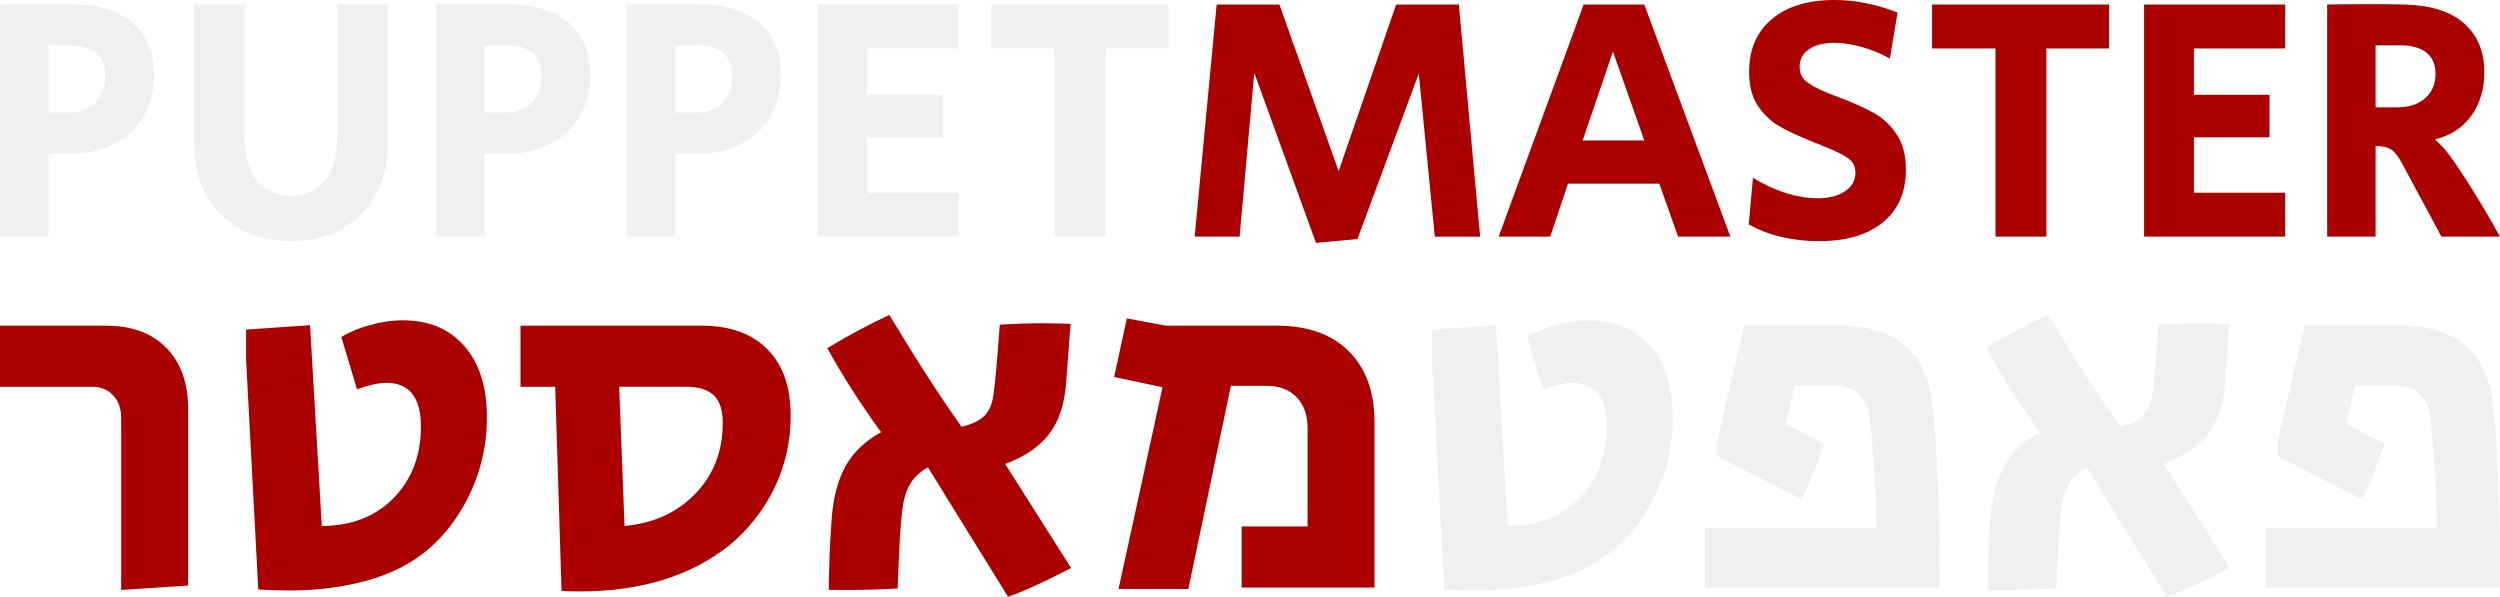
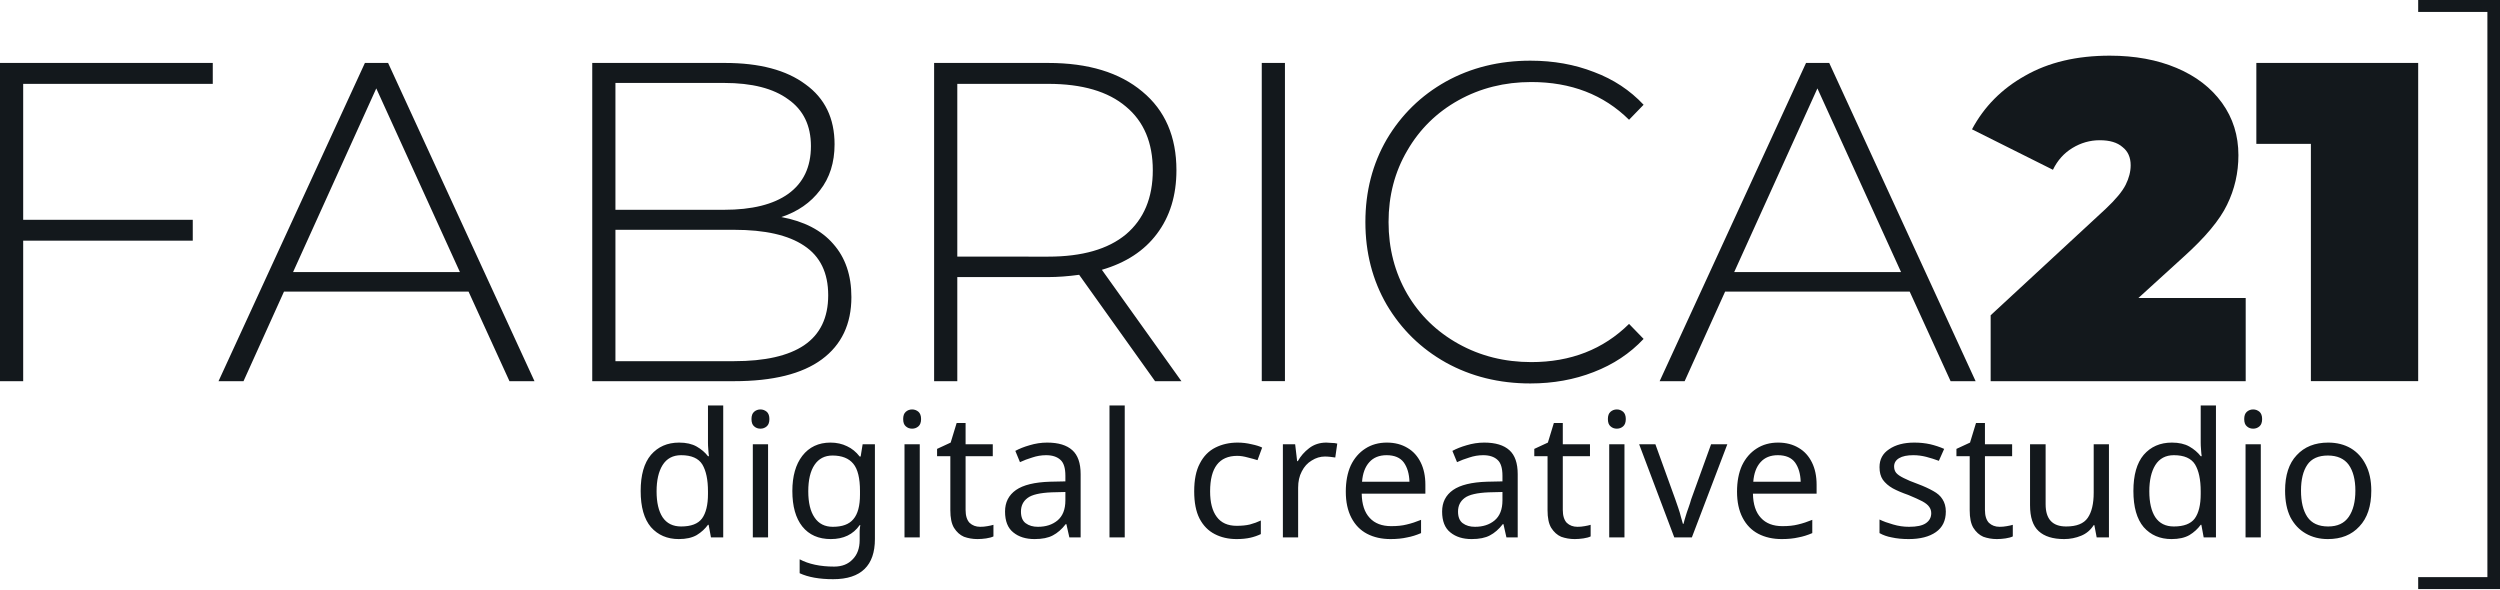
- <svg xmlns="http://www.w3.org/2000/svg" viewBox="0 0 133.802 31.941" height="120.723" width="505.707">
-   <path d="M98.201 0c-1.442 0-2.568.342-3.376 1.026-.808.684-1.212 1.622-1.212 2.816 0 .734.15 1.33.447 1.79.311.46.678.822 1.1 1.083.424.25.983.516 1.68.802.099.037.186.074.26.11.076.026.144.051.206.076l.448.187c.534.21.926.41 1.175.597.25.174.373.428.373.764 0 .41-.187.74-.56.989-.373.248-.858.373-1.454.373-.523 0-1.095-.093-1.717-.28a8.025 8.025 0 01-1.753-.82l-.224 2.499a6.477 6.477 0 001.68.652 8.66 8.66 0 002.07.243c1.467 0 2.61-.335 3.431-1.007.82-.671 1.23-1.61 1.23-2.816 0-.784-.166-1.418-.502-1.903a3.513 3.513 0 00-1.212-1.138 14.114 14.114 0 00-1.79-.802l-.766-.298c-.497-.212-.858-.41-1.082-.597-.224-.187-.335-.448-.335-.783 0-.386.161-.69.484-.915.324-.236.778-.354 1.362-.354.473 0 .97.075 1.492.224.535.15 1.032.355 1.492.616l.41-2.463C100.416.224 99.296 0 98.202 0zm28.438.224c-1.02 0-1.715.006-2.088.018v12.422h2.592v-4.85c.36 0 .628.057.802.169.187.1.392.354.616.765l2.107 3.916h3.134a52.871 52.871 0 00-1.55-2.63c-.484-.77-.863-1.336-1.136-1.697a4.7 4.7 0 00-.803-.876c.834-.2 1.48-.616 1.94-1.25.473-.647.71-1.43.71-2.35 0-1.082-.35-1.94-1.045-2.574-.697-.647-1.753-.995-3.17-1.045a76.651 76.651 0 00-2.109-.018zM68.474.241l-3.358.001-1.176 12.422h2.406l.783-8.766L70.432 13l2.22-.205 3.282-8.86.858 8.73h2.425L78.08.241h-3.357l-3.078 8.916zm16.285.001l-4.55 12.422h2.759l.952-2.835h4.886l1.008 2.835h2.797L88.004.242zm18.647 0v2.35h3.394v10.072h2.724V2.593h3.356V.243zm11.347 0v12.422h7.554v-2.35h-4.887V7.35h4.047V5.073h-4.047v-2.48h4.887V.243zm12.39 2.183h1.305c.622 0 1.095.13 1.418.391.323.261.485.64.485 1.138 0 .547-.186.982-.56 1.306-.36.323-.858.485-1.492.485h-1.156zm-40.817.336l1.678 4.756h-3.3zM47.598 16.856a33.74 33.74 0 00-3.319 1.778c.784 1.43 1.742 2.928 2.875 4.497-.854.47-1.49 1.08-1.908 1.83-.401.732-.645 1.656-.732 2.771a56.054 56.054 0 00-.157 3.843h.915c.94 0 1.865-.026 2.772-.078l.025-.732.08-1.752a38.21 38.21 0 01.129-1.62c.07-.628.21-1.116.419-1.465.209-.366.53-.671.967-.915l4.288 6.928c.924-.33 2.048-.845 3.373-1.542l-3.53-5.57c1.046-.382 1.83-.914 2.353-1.594.523-.68.828-1.603.915-2.77l.235-3.138-1.49-.026c-.75 0-1.516.026-2.3.078-.14 1.952-.253 3.207-.34 3.765-.07.505-.236.88-.497 1.124-.244.244-.645.436-1.203.575-1.08-1.5-2.37-3.494-3.87-5.987zm12.711.183l-.68 3.138 2.59.548-2.354 10.798h3.738l2.275-10.876h1.882c.697 0 1.238.2 1.621.601.401.401.602.959.602 1.674v5.255h-3.53v3.268h7.112v-8.837c0-1.638-.463-2.91-1.386-3.817-.907-.906-2.188-1.36-3.844-1.36h-5.934zm-38.746.105c-.593 0-1.186.087-1.78.261a6.004 6.004 0 00-1.515.627l.837 2.798c.645-.226 1.168-.34 1.57-.34 1.236 0 1.854.784 1.854 2.353 0 1.046-.226 1.97-.68 2.77a4.885 4.885 0 01-1.882 1.884c-.801.436-1.716.653-2.745.653l-.627-10.745-3.425.236v1.595l.653 12.313a34.98 34.98 0 001.648.053c1.168 0 2.257-.105 3.268-.314 1.028-.21 1.917-.506 2.666-.89 1.412-.714 2.536-1.803 3.373-3.267a9.42 9.42 0 001.28-4.785c0-1.638-.4-2.91-1.202-3.816-.801-.924-1.9-1.386-3.293-1.386zM0 17.43v3.27h4.915c.488 0 .87.156 1.15.47.28.296.419.697.419 1.203v9.202l3.582-.235v-9.464c0-1.395-.393-2.484-1.177-3.268-.767-.785-1.84-1.177-3.216-1.177zm27.858 0v3.27h1.856l.34 10.928c.227.017.55.026.967.026 3.277 0 5.944-.82 8-2.458a9.227 9.227 0 002.432-3.085 8.794 8.794 0 00.862-3.843c0-1.57-.418-2.763-1.254-3.582-.82-.836-1.988-1.255-3.504-1.255zm5.28 3.269h3.61c.626 0 1.106.148 1.437.444.33.296.496.793.496 1.49 0 1.517-.488 2.78-1.464 3.79-.976 1.012-2.24 1.587-3.79 1.726z" style="line-height:14.709px;-inkscape-font-specification:'Secular One'" font-weight="400" font-family="Secular One" letter-spacing="0" word-spacing="0" fill="#a00" />
-   <path d="M2.052.224A74.93 74.93 0 000 .242v12.422h2.593V8.225h1.212c.858 0 1.623-.173 2.294-.522A3.787 3.787 0 007.685 6.23c.373-.647.559-1.387.559-2.22 0-1.17-.367-2.083-1.1-2.742C6.41.61 5.404.268 4.122.242a73.316 73.316 0 00-2.07-.018zm23.351 0c-1.007 0-1.69.006-2.052.018v12.422h2.593V8.225h1.212c.858 0 1.623-.173 2.294-.522a3.788 3.788 0 001.586-1.473c.373-.647.56-1.387.56-2.22 0-1.17-.368-2.083-1.101-2.742-.734-.659-1.741-1-3.022-1.026-.36-.012-1.05-.018-2.07-.018zm10.2 0c-1.007 0-1.691.006-2.052.018v12.422h2.593V8.225h1.212c.858 0 1.623-.173 2.295-.522a3.788 3.788 0 001.585-1.473c.373-.647.56-1.387.56-2.22 0-1.17-.367-2.083-1.1-2.742-.734-.659-1.742-1-3.022-1.026a73.313 73.313 0 00-2.07-.018zm-25.22.018v7.443c0 1.032.21 1.945.633 2.741a4.617 4.617 0 001.83 1.828c.782.435 1.69.653 2.722.653s1.94-.218 2.723-.653a4.493 4.493 0 001.81-1.828c.434-.796.652-1.71.652-2.74V.241h-2.704V7.48c0 .92-.225 1.653-.672 2.2-.448.535-1.051.803-1.81.803-.758 0-1.361-.268-1.81-.802-.434-.548-.65-1.281-.65-2.201V.242zm33.369 0v12.422h7.554v-2.35h-4.887V7.35h4.047V5.073H46.42v-2.48h4.887V.243zm9.308 0v2.35h3.395v10.072h2.723V2.593h3.357V.243zM2.593 2.443h1.23c1.207 0 1.81.547 1.81 1.642 0 .596-.174 1.07-.522 1.418-.336.348-.81.52-1.418.52h-1.1zm23.35 0h1.232c1.206 0 1.81.547 1.81 1.642 0 .596-.175 1.07-.523 1.418-.336.348-.808.52-1.418.52h-1.1zm10.201 0h1.231c1.206 0 1.81.547 1.81 1.642 0 .596-.175 1.07-.523 1.418-.335.348-.808.52-1.417.52h-1.1zm73.474 14.413a33.737 33.737 0 00-3.32 1.778c.784 1.43 1.743 2.928 2.876 4.497-.854.47-1.49 1.08-1.909 1.83-.4.732-.644 1.656-.731 2.771a55.912 55.912 0 00-.158 3.843h.916c.94 0 1.865-.026 2.77-.078l.027-.732.08-1.752a38.96 38.96 0 01.129-1.62c.07-.628.21-1.116.42-1.465.208-.366.53-.671.966-.915l4.287 6.928c.924-.33 2.049-.845 3.373-1.542l-3.53-5.57c1.046-.382 1.83-.914 2.353-1.594.523-.68.829-1.603.916-2.77l.235-3.138-1.49-.026c-.75 0-1.517.026-2.3.078-.14 1.952-.254 3.207-.34 3.765-.07.505-.236.88-.498 1.124-.244.244-.645.436-1.202.575-1.08-1.5-2.371-3.494-3.87-5.987zm-24.585.288c-.593 0-1.185.087-1.778.261a6.004 6.004 0 00-1.516.627l.837 2.798c.645-.226 1.167-.34 1.568-.34 1.238 0 1.856.784 1.856 2.353 0 1.046-.226 1.97-.68 2.77a4.885 4.885 0 01-1.882 1.884c-.801.436-1.716.653-2.745.653l-.627-10.745-3.425.236v1.595l.654 12.313a34.91 34.91 0 001.646.053c1.168 0 2.258-.105 3.268-.315 1.03-.21 1.918-.505 2.667-.888 1.412-.715 2.536-1.804 3.373-3.268a9.42 9.42 0 001.28-4.785c0-1.638-.4-2.91-1.202-3.816-.8-.924-1.9-1.386-3.294-1.386zm11.001.261c-1.202 0-2.1.009-2.692.026l-1.438 6.196v.785l4.523 2.326a31.394 31.394 0 001.202-2.98l-2.065-1.072.497-2.065h2.143c.54 0 .968.157 1.281.47.332.297.532.732.602 1.308a68.65 68.65 0 01.34 5.856H91.25v3.19h12.55v-1.23c0-1.55-.035-3.12-.105-4.705-.07-1.586-.157-2.85-.262-3.79-.156-1.413-.627-2.467-1.411-3.165-.785-.714-1.89-1.09-3.32-1.124a98.854 98.854 0 00-2.668-.026zm30.003 0c-1.203 0-2.1.009-2.693.026l-1.438 6.196v.785l4.523 2.326a31.413 31.413 0 001.202-2.98l-2.065-1.072.497-2.065h2.144c.54 0 .967.157 1.28.47.332.297.532.732.602 1.308a68.65 68.65 0 01.34 5.856h-9.176v3.19h12.549v-1.23c0-1.55-.035-3.12-.105-4.705-.07-1.586-.157-2.85-.26-3.79-.158-1.413-.63-2.467-1.413-3.165-.784-.714-1.89-1.09-3.32-1.124a98.854 98.854 0 00-2.667-.026z" style="line-height:14.709px;-inkscape-font-specification:'Secular One'" font-weight="400" font-family="Secular One" letter-spacing="0" word-spacing="0" fill="#f0f0f0" />
+ <svg xmlns="http://www.w3.org/2000/svg" viewBox="0 0 138.329 32.594" height="123.191" width="522.817">
+   <g fill="#00060a" fill-opacity=".925" font-weight="400" letter-spacing="0" word-spacing="0" text-anchor="middle">
+     <path d="M1.283 4.64v7.521h9.383v1.157H1.283v7.773H0V3.483h11.773V4.64zm24.643 11.496H15.713l-2.239 4.955h-1.383l8.1-17.608h1.283l8.1 17.608H28.19zm-.478-1.082L20.82 4.891l-4.604 10.163zm17.787-3.044q1.887.352 2.868 1.484 1.006 1.132 1.006 2.943 0 2.24-1.635 3.447-1.635 1.207-4.855 1.207H32.77V3.483h7.346q2.867 0 4.452 1.182 1.61 1.157 1.61 3.32 0 1.51-.805 2.541-.78 1.031-2.138 1.484zm-9.182-7.42v7.018h6.012q2.315 0 3.547-.88 1.258-.906 1.258-2.642 0-1.71-1.258-2.591-1.232-.906-3.547-.906zm6.566 15.394q2.566 0 3.874-.88 1.333-.906 1.333-2.767 0-1.862-1.333-2.742-1.308-.88-3.874-.88h-6.566v7.27zm23.292 1.107l-4.2-5.886q-.931.126-1.711.126h-5.031v5.76h-1.283V3.483H58q3.32 0 5.207 1.584 1.887 1.56 1.887 4.352 0 2.088-1.082 3.522-1.057 1.409-3.044 1.987l4.402 6.163zM58 14.2q2.817 0 4.301-1.233 1.485-1.258 1.485-3.547T62.3 5.898Q60.817 4.64 58 4.64h-5.031v9.559zM69.815 3.483h1.283V21.09h-1.283zM84.68 21.217q-2.591 0-4.679-1.157-2.063-1.157-3.27-3.195-1.182-2.037-1.182-4.578 0-2.54 1.182-4.578Q77.938 5.67 80 4.514q2.088-1.157 4.679-1.157 1.912 0 3.522.629 1.61.603 2.742 1.81l-.805.831q-2.113-2.088-5.409-2.088-2.213 0-4.025 1.006-1.81 1.007-2.842 2.793-1.031 1.76-1.031 3.949 0 2.188 1.03 3.974 1.032 1.761 2.843 2.767 1.812 1.007 4.025 1.007 3.27 0 5.409-2.113l.805.83q-1.132 1.207-2.767 1.836-1.61.629-3.497.629zm20.986-5.081H95.453l-2.239 4.955h-1.383l8.1-17.608h1.283l8.1 17.608h-1.384zm-.478-1.082L100.56 4.891l-4.604 10.163z" style="line-height:1.25;-inkscape-font-specification:'Montserrat Light, ';text-align:center" font-size="21.425" font-family="Montserrat Light" />
+     <path d="M124.258 16.488v4.603h-14.112v-3.647l6.364-5.887q.83-.78 1.107-1.333.276-.553.276-1.081 0-.655-.452-1.007-.428-.377-1.258-.377-.805 0-1.51.428-.704.427-1.081 1.207l-4.478-2.239q1.006-1.886 2.943-2.968 1.937-1.107 4.68-1.107 2.087 0 3.697.68 1.61.679 2.516 1.936.905 1.258.905 2.893 0 1.46-.629 2.742-.603 1.258-2.39 2.868l-2.515 2.289zm9.544-13.005V21.09h-5.937V7.961h-3.018V3.482z" style="line-height:1.25;-inkscape-font-specification:'Montserrat Black, ';text-align:center" font-size="21.425" font-family="Montserrat Black" />
+     <text style="line-height:1.25;-inkscape-font-specification:'Montserrat Thin, ';text-align:center" x="427.07" y="260.898" font-size="8.187" font-family="Montserrat Thin" stroke-width=".219" transform="translate(-418.102 -276.585) scale(1.1741)">
+       <tspan x="427.07" y="260.898" style="-inkscape-font-specification:'Montserrat Light, '" font-family="Montserrat Light">digital creative studio</tspan>
+     </text>
+     <path style="line-height:1.25;-inkscape-font-specification:'Montserrat Thin, ';text-align:center" d="M133.802 32.594v-.661h3.83V.66h-3.83V0h4.527v32.594z" font-size="9.878" font-family="Montserrat Thin" />
+   </g>
</svg>
